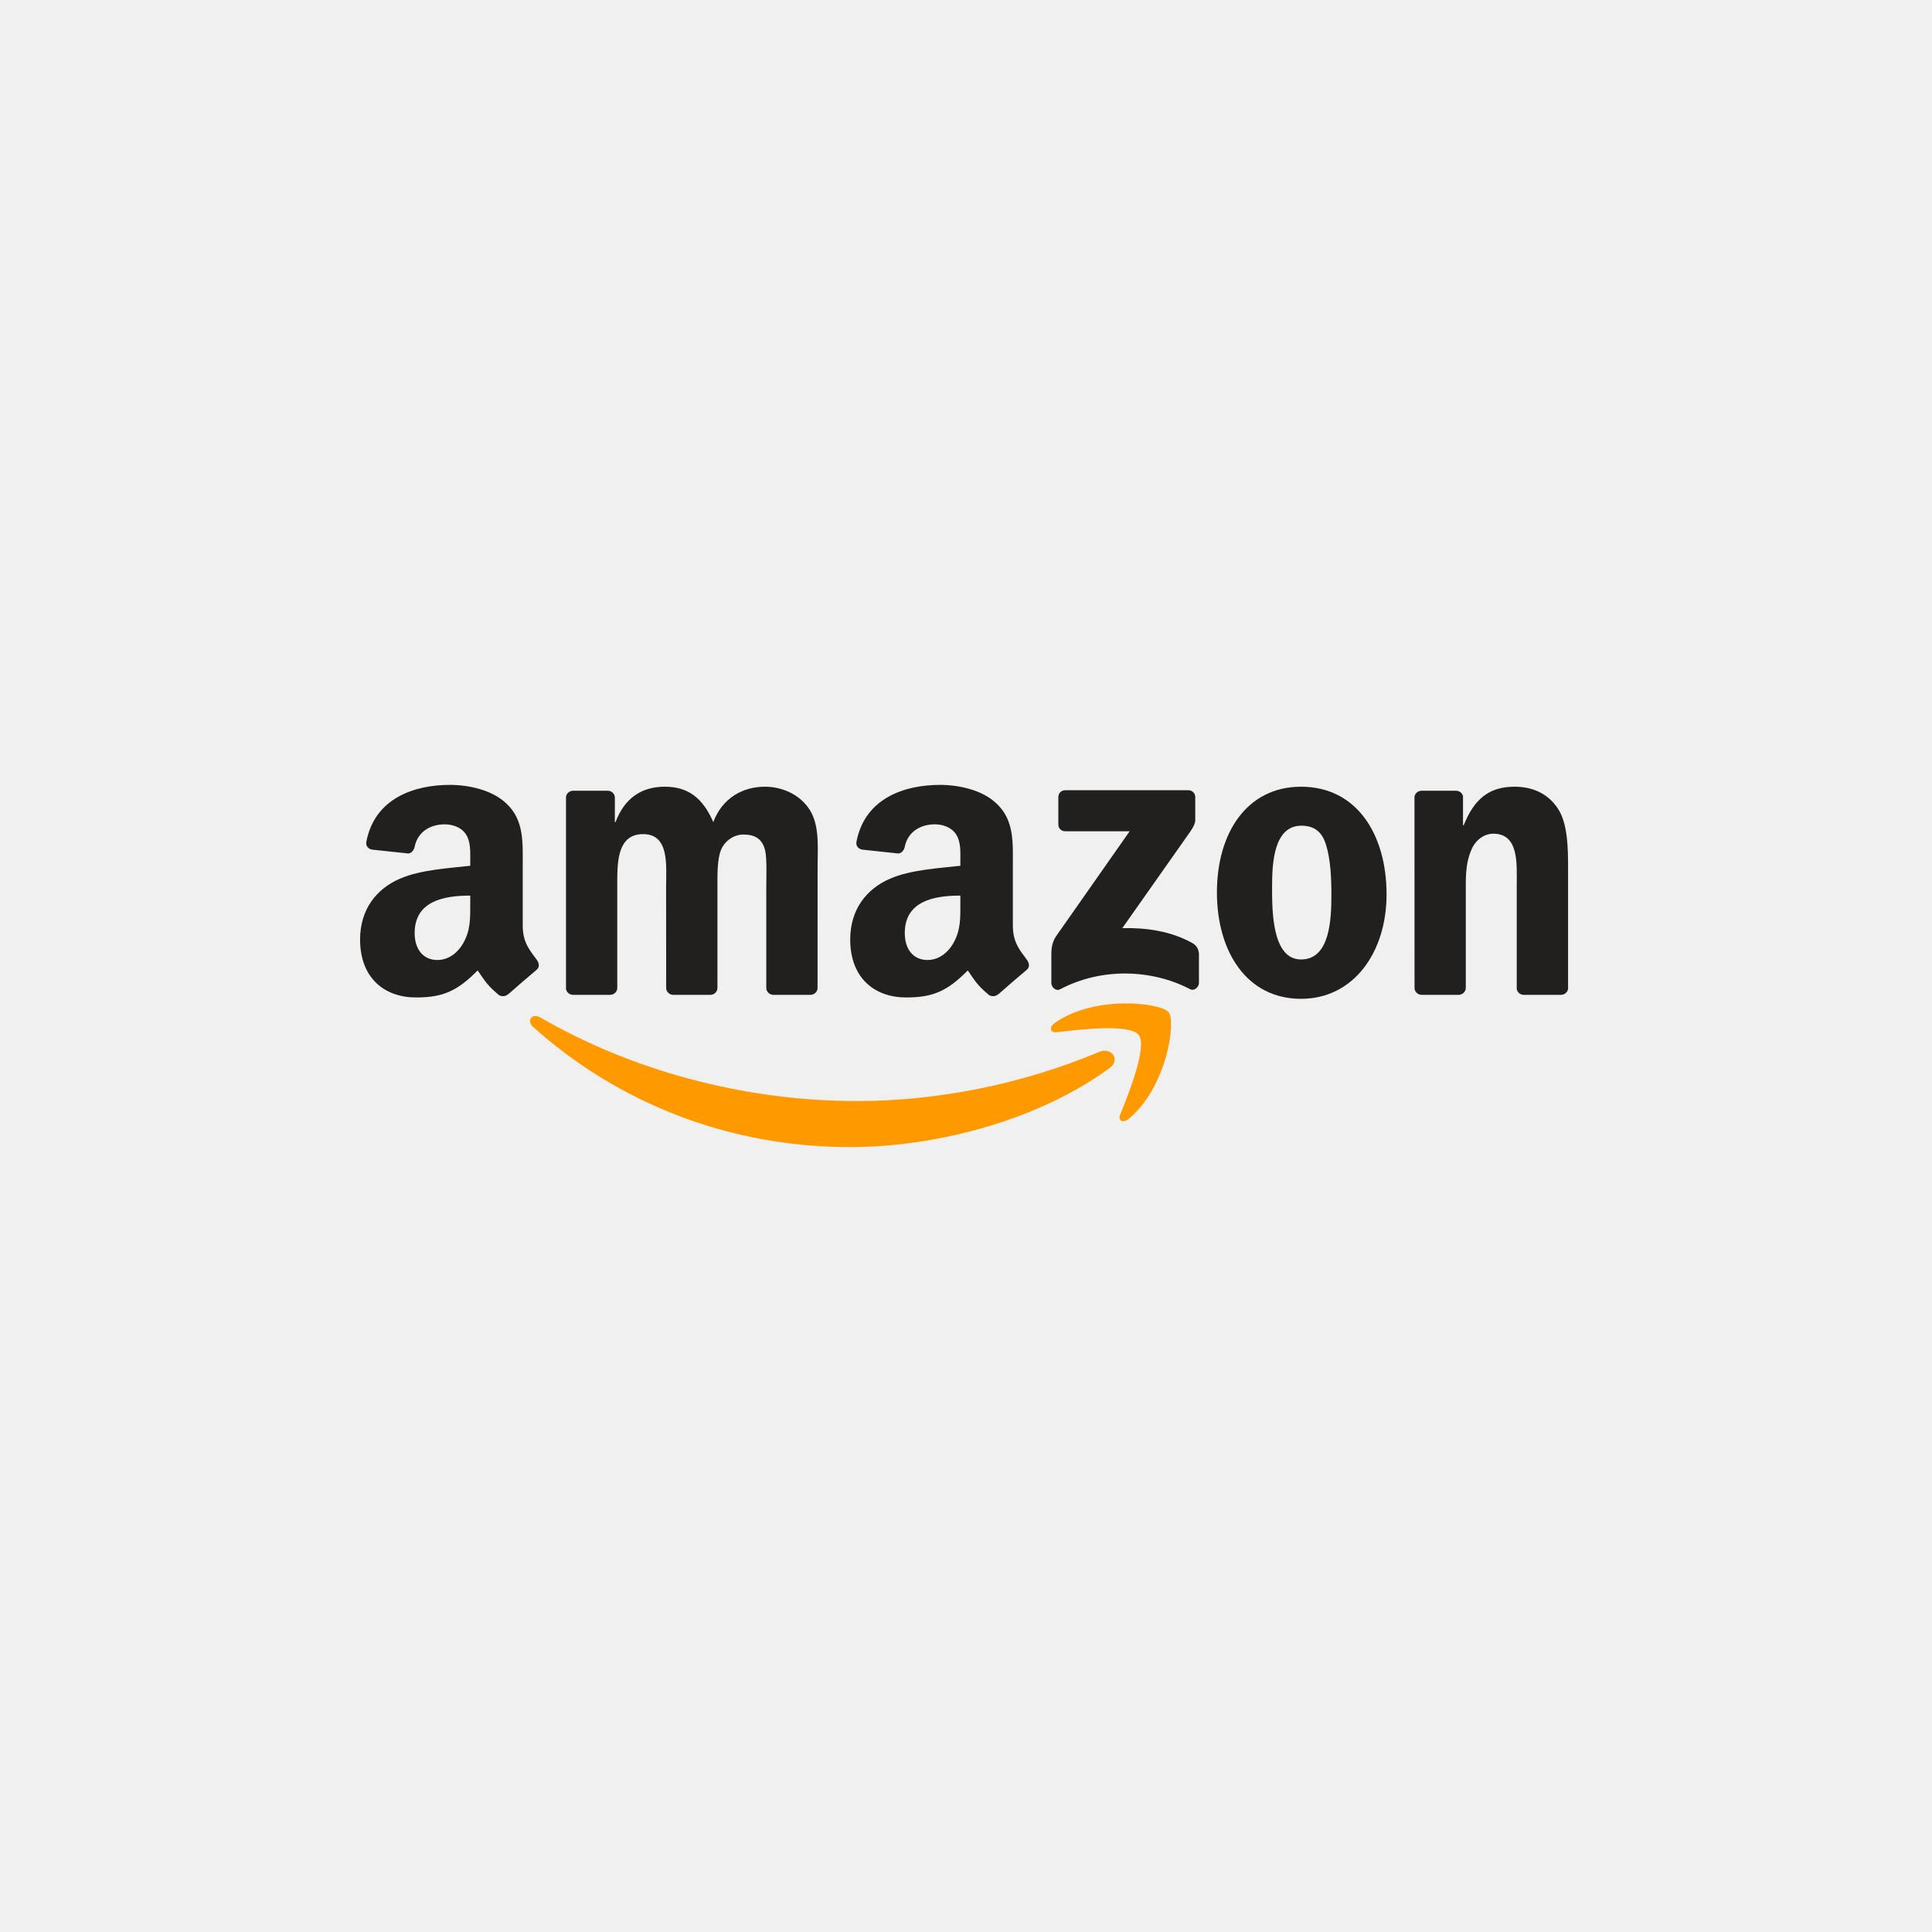
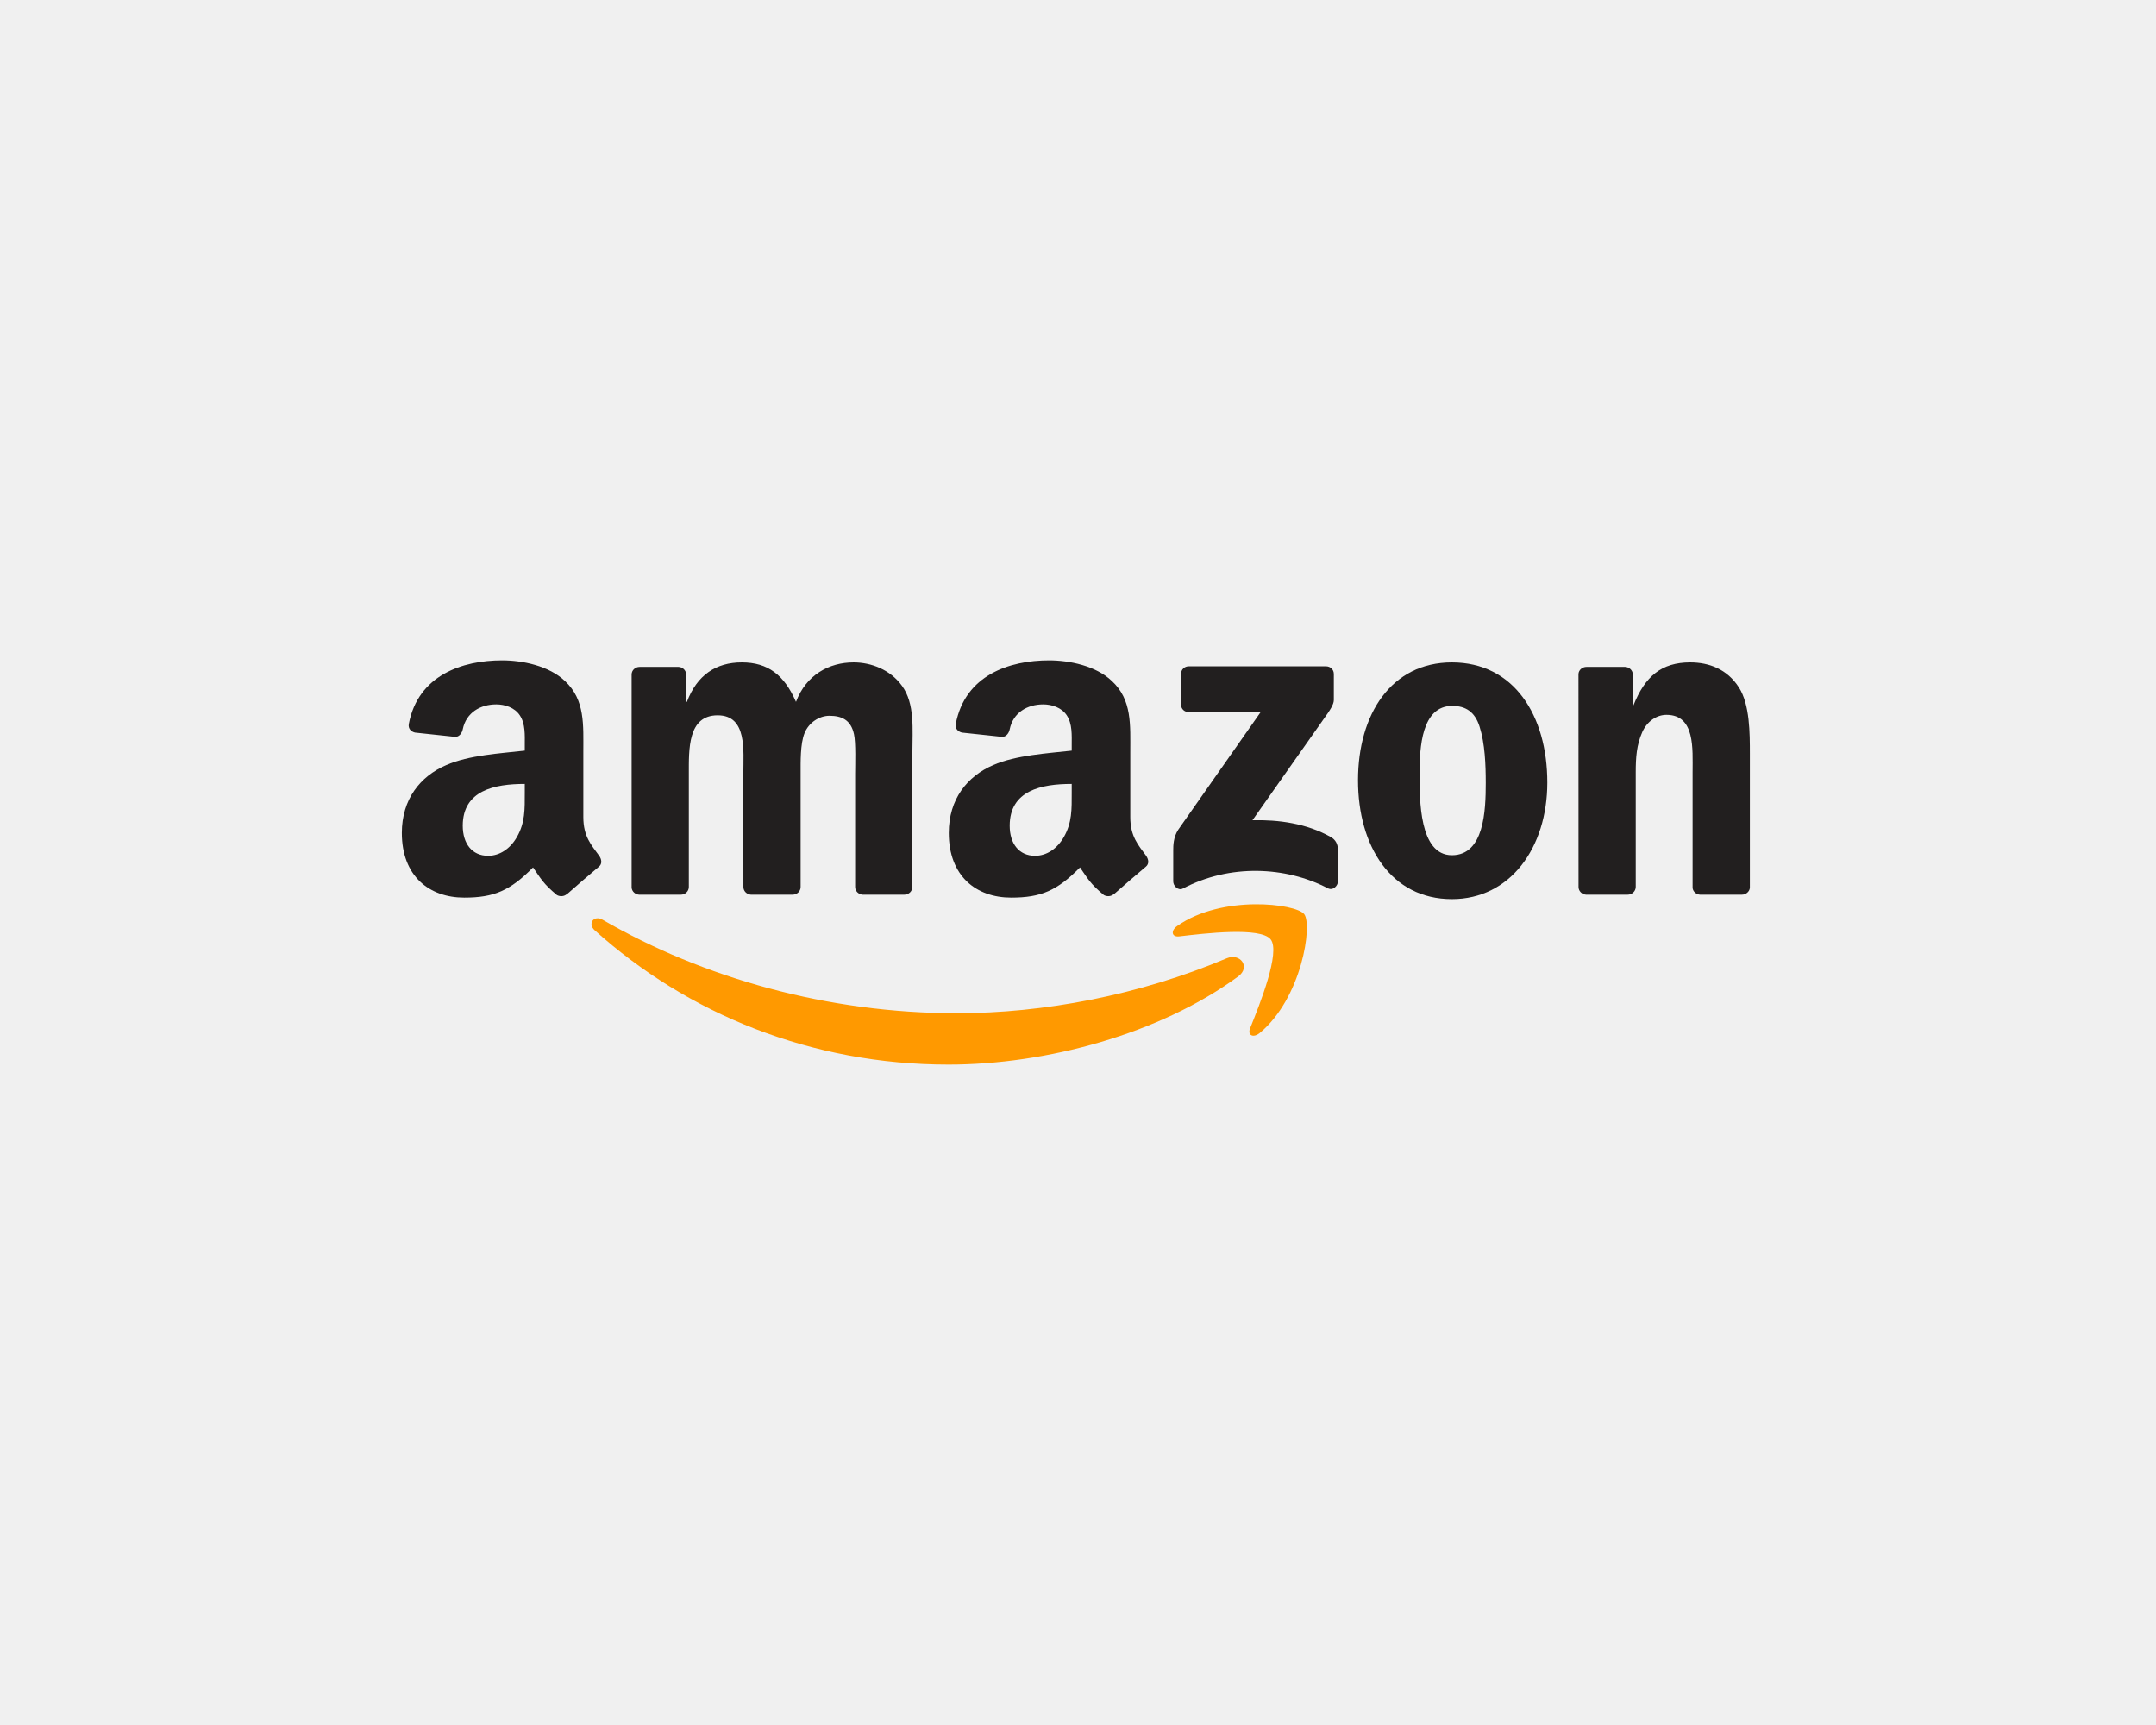
- <svg xmlns="http://www.w3.org/2000/svg" width="500" height="500" viewBox="0 0 500 500" fill="none">
+ <svg xmlns="http://www.w3.org/2000/svg" width="500" height="400" viewBox="0 0 500 400" fill="none">
  <g clip-path="url(#clip0_13_2)">
-     <path d="M287.136 276.436C268.969 289.76 242.636 296.868 219.965 296.868C188.176 296.868 159.557 285.169 137.906 265.712C136.205 264.181 137.729 262.096 139.77 263.288C163.136 276.815 192.027 284.953 221.87 284.953C241.997 284.953 264.138 280.809 284.496 272.211C287.571 270.911 290.143 274.215 287.136 276.436Z" fill="#FF9900" />
-     <path d="M294.689 267.837C292.375 264.886 279.338 266.443 273.487 267.133C271.704 267.35 271.432 265.806 273.038 264.696C283.421 257.425 300.459 259.524 302.445 261.961C304.432 264.412 301.928 281.405 292.171 289.516C290.674 290.762 289.245 290.098 289.912 288.446C292.103 283.003 297.016 270.803 294.689 267.837Z" fill="#FF9900" />
-     <path d="M273.895 213.364V206.296C273.895 205.226 274.712 204.508 275.691 204.508H307.494C308.515 204.508 309.331 205.239 309.331 206.296V212.348C309.318 213.364 308.46 214.691 306.936 216.79L290.456 240.201C296.58 240.052 303.044 240.959 308.596 244.074C309.848 244.778 310.189 245.807 310.284 246.822V254.365C310.284 255.394 309.141 256.599 307.943 255.976C298.159 250.871 285.163 250.316 274.344 256.03C273.242 256.626 272.085 255.434 272.085 254.405V247.242C272.085 246.091 272.099 244.128 273.255 242.381L292.348 215.138H275.732C274.712 215.138 273.895 214.42 273.895 213.364Z" fill="#221F1F" />
-     <path d="M157.883 257.465H148.208C147.282 257.398 146.548 256.707 146.479 255.827V206.417C146.479 205.429 147.31 204.644 148.344 204.644H157.366C158.305 204.684 159.054 205.402 159.122 206.296V212.754H159.299C161.653 206.512 166.076 203.601 172.036 203.601C178.092 203.601 181.875 206.512 184.597 212.754C186.937 206.512 192.258 203.601 197.96 203.601C202.015 203.601 206.452 205.267 209.16 209.004C212.222 213.161 211.596 219.2 211.596 224.494L211.582 255.678C211.582 256.667 210.752 257.465 209.718 257.465H200.056C199.09 257.398 198.314 256.626 198.314 255.678V229.491C198.314 227.405 198.504 222.206 198.042 220.229C197.321 216.911 195.157 215.977 192.353 215.977C190.013 215.977 187.563 217.534 186.57 220.026C185.576 222.517 185.672 226.688 185.672 229.491V255.678C185.672 256.667 184.842 257.465 183.807 257.465H174.145C173.166 257.398 172.404 256.626 172.404 255.678L172.39 229.491C172.39 223.98 173.302 215.869 166.429 215.869C159.476 215.869 159.748 223.776 159.748 229.491V255.678C159.748 256.667 158.918 257.465 157.883 257.465Z" fill="#221F1F" />
-     <path d="M336.711 203.601C351.068 203.601 358.839 215.869 358.839 231.468C358.839 246.538 350.252 258.494 336.711 258.494C322.613 258.494 314.938 246.227 314.938 230.939C314.938 215.557 322.708 203.601 336.711 203.601ZM336.793 213.689C329.662 213.689 329.213 223.357 329.213 229.382C329.213 235.421 329.118 248.312 336.711 248.312C344.21 248.312 344.564 237.913 344.564 231.576C344.564 227.405 344.387 222.422 343.121 218.469C342.032 215.029 339.869 213.689 336.793 213.689Z" fill="#221F1F" />
-     <path d="M377.455 257.465H367.82C366.854 257.398 366.078 256.626 366.078 255.678L366.065 206.255C366.146 205.348 366.949 204.644 367.929 204.644H376.897C377.741 204.684 378.435 205.253 378.625 206.025V213.58H378.802C381.51 206.824 385.307 203.601 391.989 203.601C396.33 203.601 400.562 205.158 403.284 209.423C405.815 213.377 405.815 220.026 405.815 224.806V255.908C405.706 256.775 404.903 257.465 403.951 257.465H394.248C393.363 257.398 392.628 256.748 392.533 255.908V229.071C392.533 223.668 393.159 215.76 386.477 215.76C384.123 215.76 381.959 217.331 380.884 219.714C379.524 222.734 379.347 225.74 379.347 229.071V255.678C379.333 256.667 378.489 257.465 377.455 257.465Z" fill="#221F1F" />
-     <path d="M248.543 233.864V231.779C241.548 231.779 234.158 233.268 234.158 241.474C234.158 245.631 236.322 248.447 240.037 248.447C242.759 248.447 245.195 246.782 246.733 244.074C248.638 240.743 248.543 237.615 248.543 233.864ZM258.3 257.33C257.66 257.899 256.735 257.939 256.014 257.56C252.802 254.906 252.23 253.674 250.461 251.142C245.154 256.531 241.398 258.142 234.512 258.142C226.374 258.142 220.033 253.146 220.033 243.139C220.033 235.327 224.292 230.005 230.348 227.405C235.601 225.103 242.936 224.697 248.543 224.061V222.815C248.543 220.527 248.719 217.819 247.372 215.842C246.188 214.068 243.929 213.337 241.942 213.337C238.255 213.337 234.961 215.219 234.158 219.118C233.995 219.985 233.356 220.838 232.485 220.879L223.095 219.877C222.306 219.701 221.435 219.064 221.652 217.859C223.816 206.539 234.09 203.127 243.29 203.127C247.998 203.127 254.149 204.373 257.864 207.92C262.573 212.294 262.124 218.13 262.124 224.481V239.484C262.124 243.993 264.002 245.969 265.771 248.407C266.397 249.273 266.533 250.316 265.744 250.966C263.77 252.604 260.259 255.651 258.327 257.357L258.3 257.33Z" fill="#221F1F" />
-     <path d="M121.699 233.864V231.779C114.704 231.779 107.314 233.268 107.314 241.474C107.314 245.631 109.478 248.447 113.193 248.447C115.915 248.447 118.351 246.782 119.889 244.074C121.794 240.743 121.699 237.615 121.699 233.864ZM131.456 257.33C130.816 257.899 129.891 257.939 129.17 257.56C125.958 254.906 125.386 253.674 123.617 251.142C118.31 256.531 114.554 258.142 107.668 258.142C99.531 258.142 93.189 253.146 93.189 243.139C93.189 235.327 97.448 230.005 103.504 227.405C108.757 225.103 116.092 224.697 121.699 224.061V222.815C121.699 220.527 121.875 217.819 120.528 215.842C119.344 214.068 117.085 213.337 115.099 213.337C111.411 213.337 108.117 215.219 107.314 219.118C107.151 219.985 106.512 220.838 105.641 220.879L96.251 219.877C95.462 219.701 94.591 219.064 94.808 217.859C96.972 206.539 107.246 203.127 116.446 203.127C121.154 203.127 127.305 204.373 131.02 207.92C135.729 212.294 135.28 218.13 135.28 224.481V239.484C135.28 243.993 137.158 245.969 138.927 248.407C139.553 249.273 139.689 250.316 138.9 250.966C136.926 252.604 133.415 255.651 131.483 257.357L131.456 257.33Z" fill="#221F1F" />
+     <path d="M287.136 226.436C268.969 239.76 242.636 246.868 219.965 246.868C188.176 246.868 159.557 235.169 137.906 215.712C136.205 214.181 137.729 212.096 139.77 213.288C163.136 226.815 192.027 234.953 221.87 234.953C241.997 234.953 264.138 230.809 284.496 222.211C287.571 220.911 290.143 224.215 287.136 226.436Z" fill="#FF9900" />
+     <path d="M294.689 217.837C292.375 214.886 279.338 216.443 273.487 217.133C271.704 217.35 271.432 215.806 273.038 214.696C283.421 207.425 300.459 209.524 302.445 211.961C304.432 214.412 301.928 231.405 292.171 239.516C290.674 240.762 289.245 240.098 289.912 238.446C292.103 233.003 297.016 220.803 294.689 217.837Z" fill="#FF9900" />
+     <path d="M273.895 163.364V156.296C273.895 155.226 274.712 154.508 275.691 154.508H307.494C308.515 154.508 309.331 155.239 309.331 156.296V162.348C309.318 163.364 308.46 164.691 306.936 166.79L290.456 190.201C296.58 190.052 303.044 190.959 308.596 194.074C309.848 194.778 310.189 195.807 310.284 196.822V204.365C310.284 205.394 309.141 206.599 307.943 205.976C298.159 200.871 285.163 200.316 274.344 206.03C273.242 206.626 272.085 205.434 272.085 204.405V197.242C272.085 196.091 272.099 194.128 273.255 192.381L292.348 165.138H275.732C274.712 165.138 273.895 164.42 273.895 163.364Z" fill="#221F1F" />
+     <path d="M157.883 207.465H148.208C147.282 207.398 146.548 206.707 146.479 205.827V156.417C146.479 155.429 147.31 154.644 148.344 154.644H157.366C158.305 154.684 159.054 155.402 159.122 156.296V162.754H159.299C161.653 156.512 166.076 153.601 172.036 153.601C178.092 153.601 181.875 156.512 184.597 162.754C186.937 156.512 192.258 153.601 197.96 153.601C202.015 153.601 206.452 155.267 209.16 159.004C212.222 163.161 211.596 169.2 211.596 174.494L211.582 205.678C211.582 206.667 210.752 207.465 209.718 207.465H200.056C199.09 207.398 198.314 206.626 198.314 205.678V179.491C198.314 177.405 198.504 172.206 198.042 170.229C197.321 166.911 195.157 165.977 192.353 165.977C190.013 165.977 187.563 167.534 186.57 170.026C185.576 172.517 185.672 176.688 185.672 179.491V205.678C185.672 206.667 184.842 207.465 183.807 207.465H174.145C173.166 207.398 172.404 206.626 172.404 205.678L172.39 179.491C172.39 173.98 173.302 165.869 166.429 165.869C159.476 165.869 159.748 173.776 159.748 179.491V205.678C159.748 206.667 158.918 207.465 157.883 207.465Z" fill="#221F1F" />
+     <path d="M336.711 153.601C351.068 153.601 358.839 165.869 358.839 181.468C358.839 196.538 350.252 208.494 336.711 208.494C322.613 208.494 314.938 196.227 314.938 180.939C314.938 165.557 322.708 153.601 336.711 153.601ZM336.793 163.689C329.662 163.689 329.213 173.357 329.213 179.382C329.213 185.421 329.118 198.312 336.711 198.312C344.21 198.312 344.564 187.913 344.564 181.576C344.564 177.405 344.387 172.422 343.121 168.469C342.032 165.029 339.869 163.689 336.793 163.689Z" fill="#221F1F" />
+     <path d="M377.455 207.465H367.82C366.854 207.398 366.078 206.626 366.078 205.678L366.065 156.255C366.146 155.348 366.949 154.644 367.929 154.644H376.897C377.741 154.684 378.435 155.253 378.625 156.025V163.58H378.802C381.51 156.824 385.307 153.601 391.989 153.601C396.33 153.601 400.562 155.158 403.284 159.423C405.815 163.377 405.815 170.026 405.815 174.806V205.908C405.706 206.775 404.903 207.465 403.951 207.465H394.248C393.363 207.398 392.628 206.748 392.533 205.908V179.071C392.533 173.668 393.159 165.76 386.477 165.76C384.123 165.76 381.959 167.331 380.884 169.714C379.524 172.734 379.347 175.74 379.347 179.071V205.678C379.333 206.667 378.489 207.465 377.455 207.465Z" fill="#221F1F" />
+     <path d="M248.543 183.864V181.779C241.548 181.779 234.158 183.268 234.158 191.474C234.158 195.631 236.322 198.447 240.037 198.447C242.759 198.447 245.195 196.782 246.733 194.074C248.638 190.743 248.543 187.615 248.543 183.864ZM258.3 207.33C257.66 207.899 256.735 207.939 256.014 207.56C252.802 204.906 252.23 203.674 250.461 201.142C245.154 206.531 241.398 208.142 234.512 208.142C226.374 208.142 220.033 203.146 220.033 193.139C220.033 185.327 224.292 180.005 230.348 177.405C235.601 175.103 242.936 174.697 248.543 174.061V172.815C248.543 170.527 248.719 167.819 247.372 165.842C246.188 164.068 243.929 163.337 241.942 163.337C238.255 163.337 234.961 165.219 234.158 169.118C233.995 169.985 233.356 170.838 232.485 170.879L223.095 169.877C222.306 169.701 221.435 169.064 221.652 167.859C223.816 156.539 234.09 153.127 243.29 153.127C247.998 153.127 254.149 154.373 257.864 157.92C262.573 162.294 262.124 168.13 262.124 174.481V189.484C262.124 193.993 264.002 195.969 265.771 198.407C266.397 199.273 266.533 200.316 265.744 200.966C263.77 202.604 260.259 205.651 258.327 207.357L258.3 207.33Z" fill="#221F1F" />
+     <path d="M121.699 183.864V181.779C114.704 181.779 107.314 183.268 107.314 191.474C107.314 195.631 109.478 198.447 113.193 198.447C115.915 198.447 118.351 196.782 119.889 194.074C121.794 190.743 121.699 187.615 121.699 183.864ZM131.456 207.33C130.816 207.899 129.891 207.939 129.17 207.56C125.958 204.906 125.386 203.674 123.617 201.142C118.31 206.531 114.554 208.142 107.668 208.142C99.531 208.142 93.189 203.146 93.189 193.139C93.189 185.327 97.448 180.005 103.504 177.405C108.757 175.103 116.092 174.697 121.699 174.061V172.815C121.699 170.527 121.875 167.819 120.528 165.842C119.344 164.068 117.085 163.337 115.099 163.337C111.411 163.337 108.117 165.219 107.314 169.118C107.151 169.985 106.512 170.838 105.641 170.879L96.251 169.877C95.462 169.701 94.591 169.064 94.808 167.859C96.972 156.539 107.246 153.127 116.446 153.127C121.154 153.127 127.305 154.373 131.02 157.92C135.729 162.294 135.28 168.13 135.28 174.481V189.484C135.28 193.993 137.158 195.969 138.927 198.407C139.553 199.273 139.689 200.316 138.9 200.966C136.926 202.604 133.415 205.651 131.483 207.357L131.456 207.33Z" fill="#221F1F" />
  </g>
  <defs>
    <clipPath id="clip0_13_2">
-       <rect width="313" height="94" fill="white" transform="translate(93 203)" />
+       <rect width="313" height="94" fill="white" transform="translate(93 153)" />
    </clipPath>
  </defs>
</svg>
